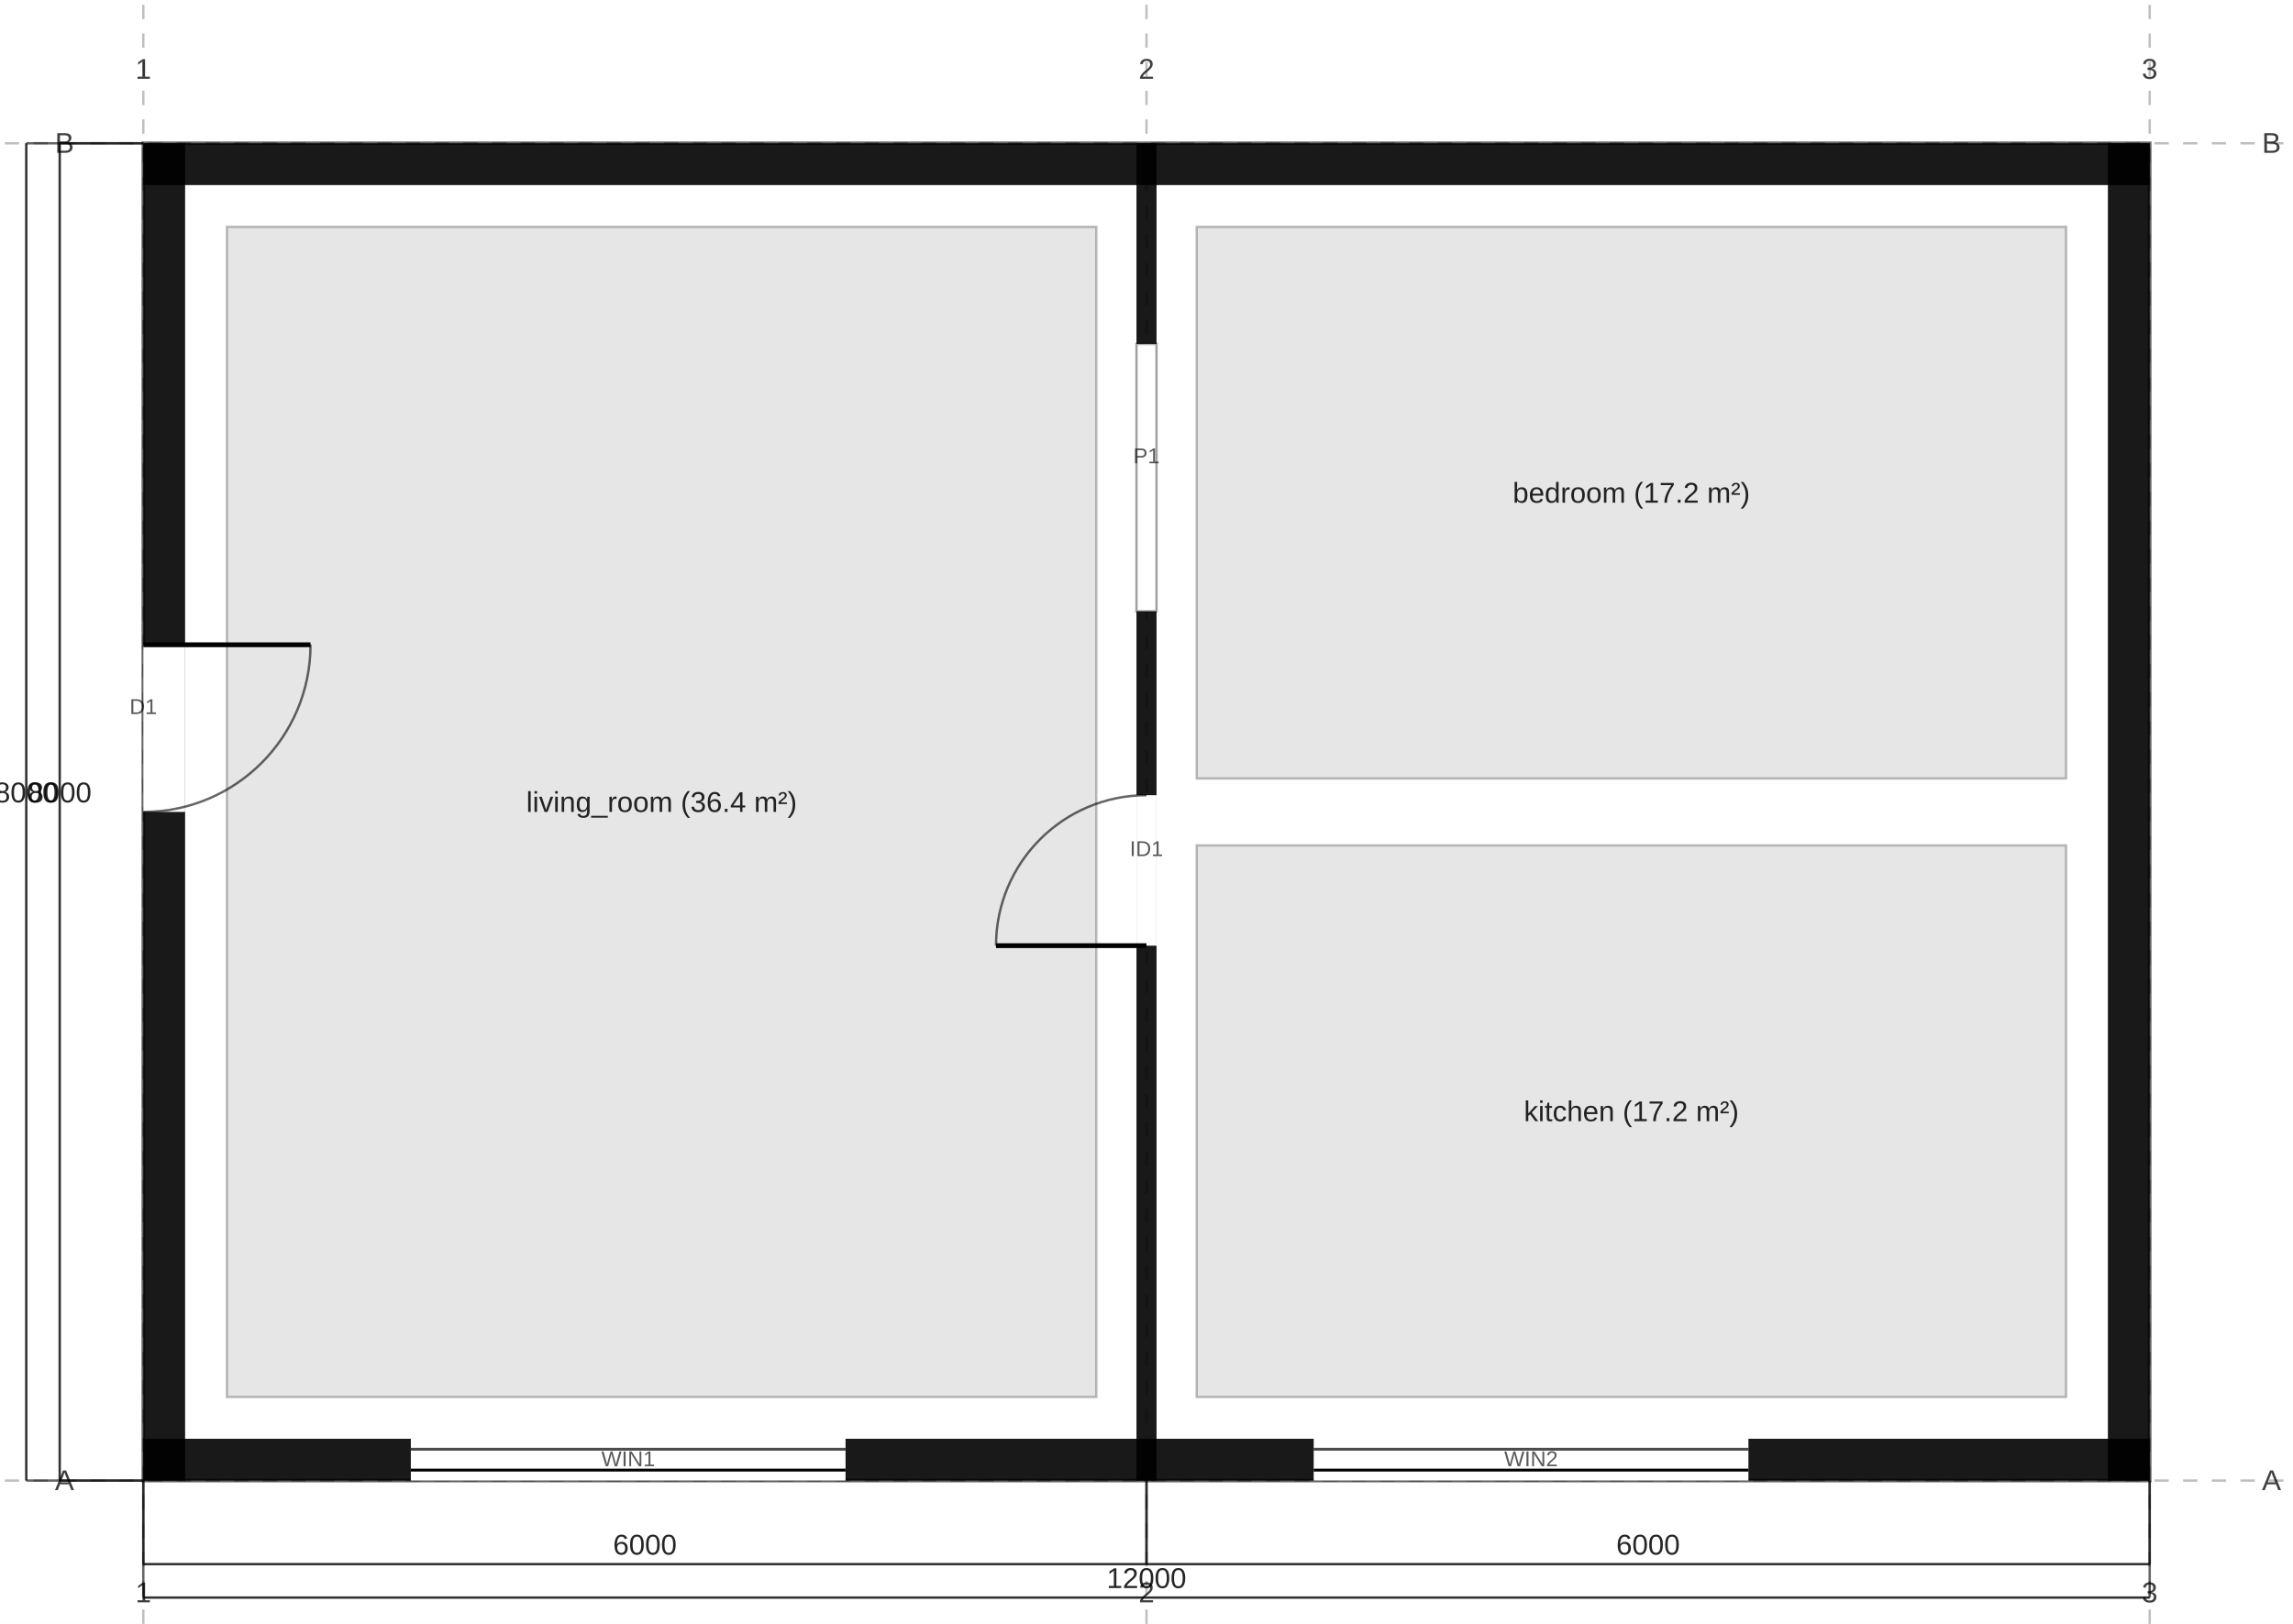
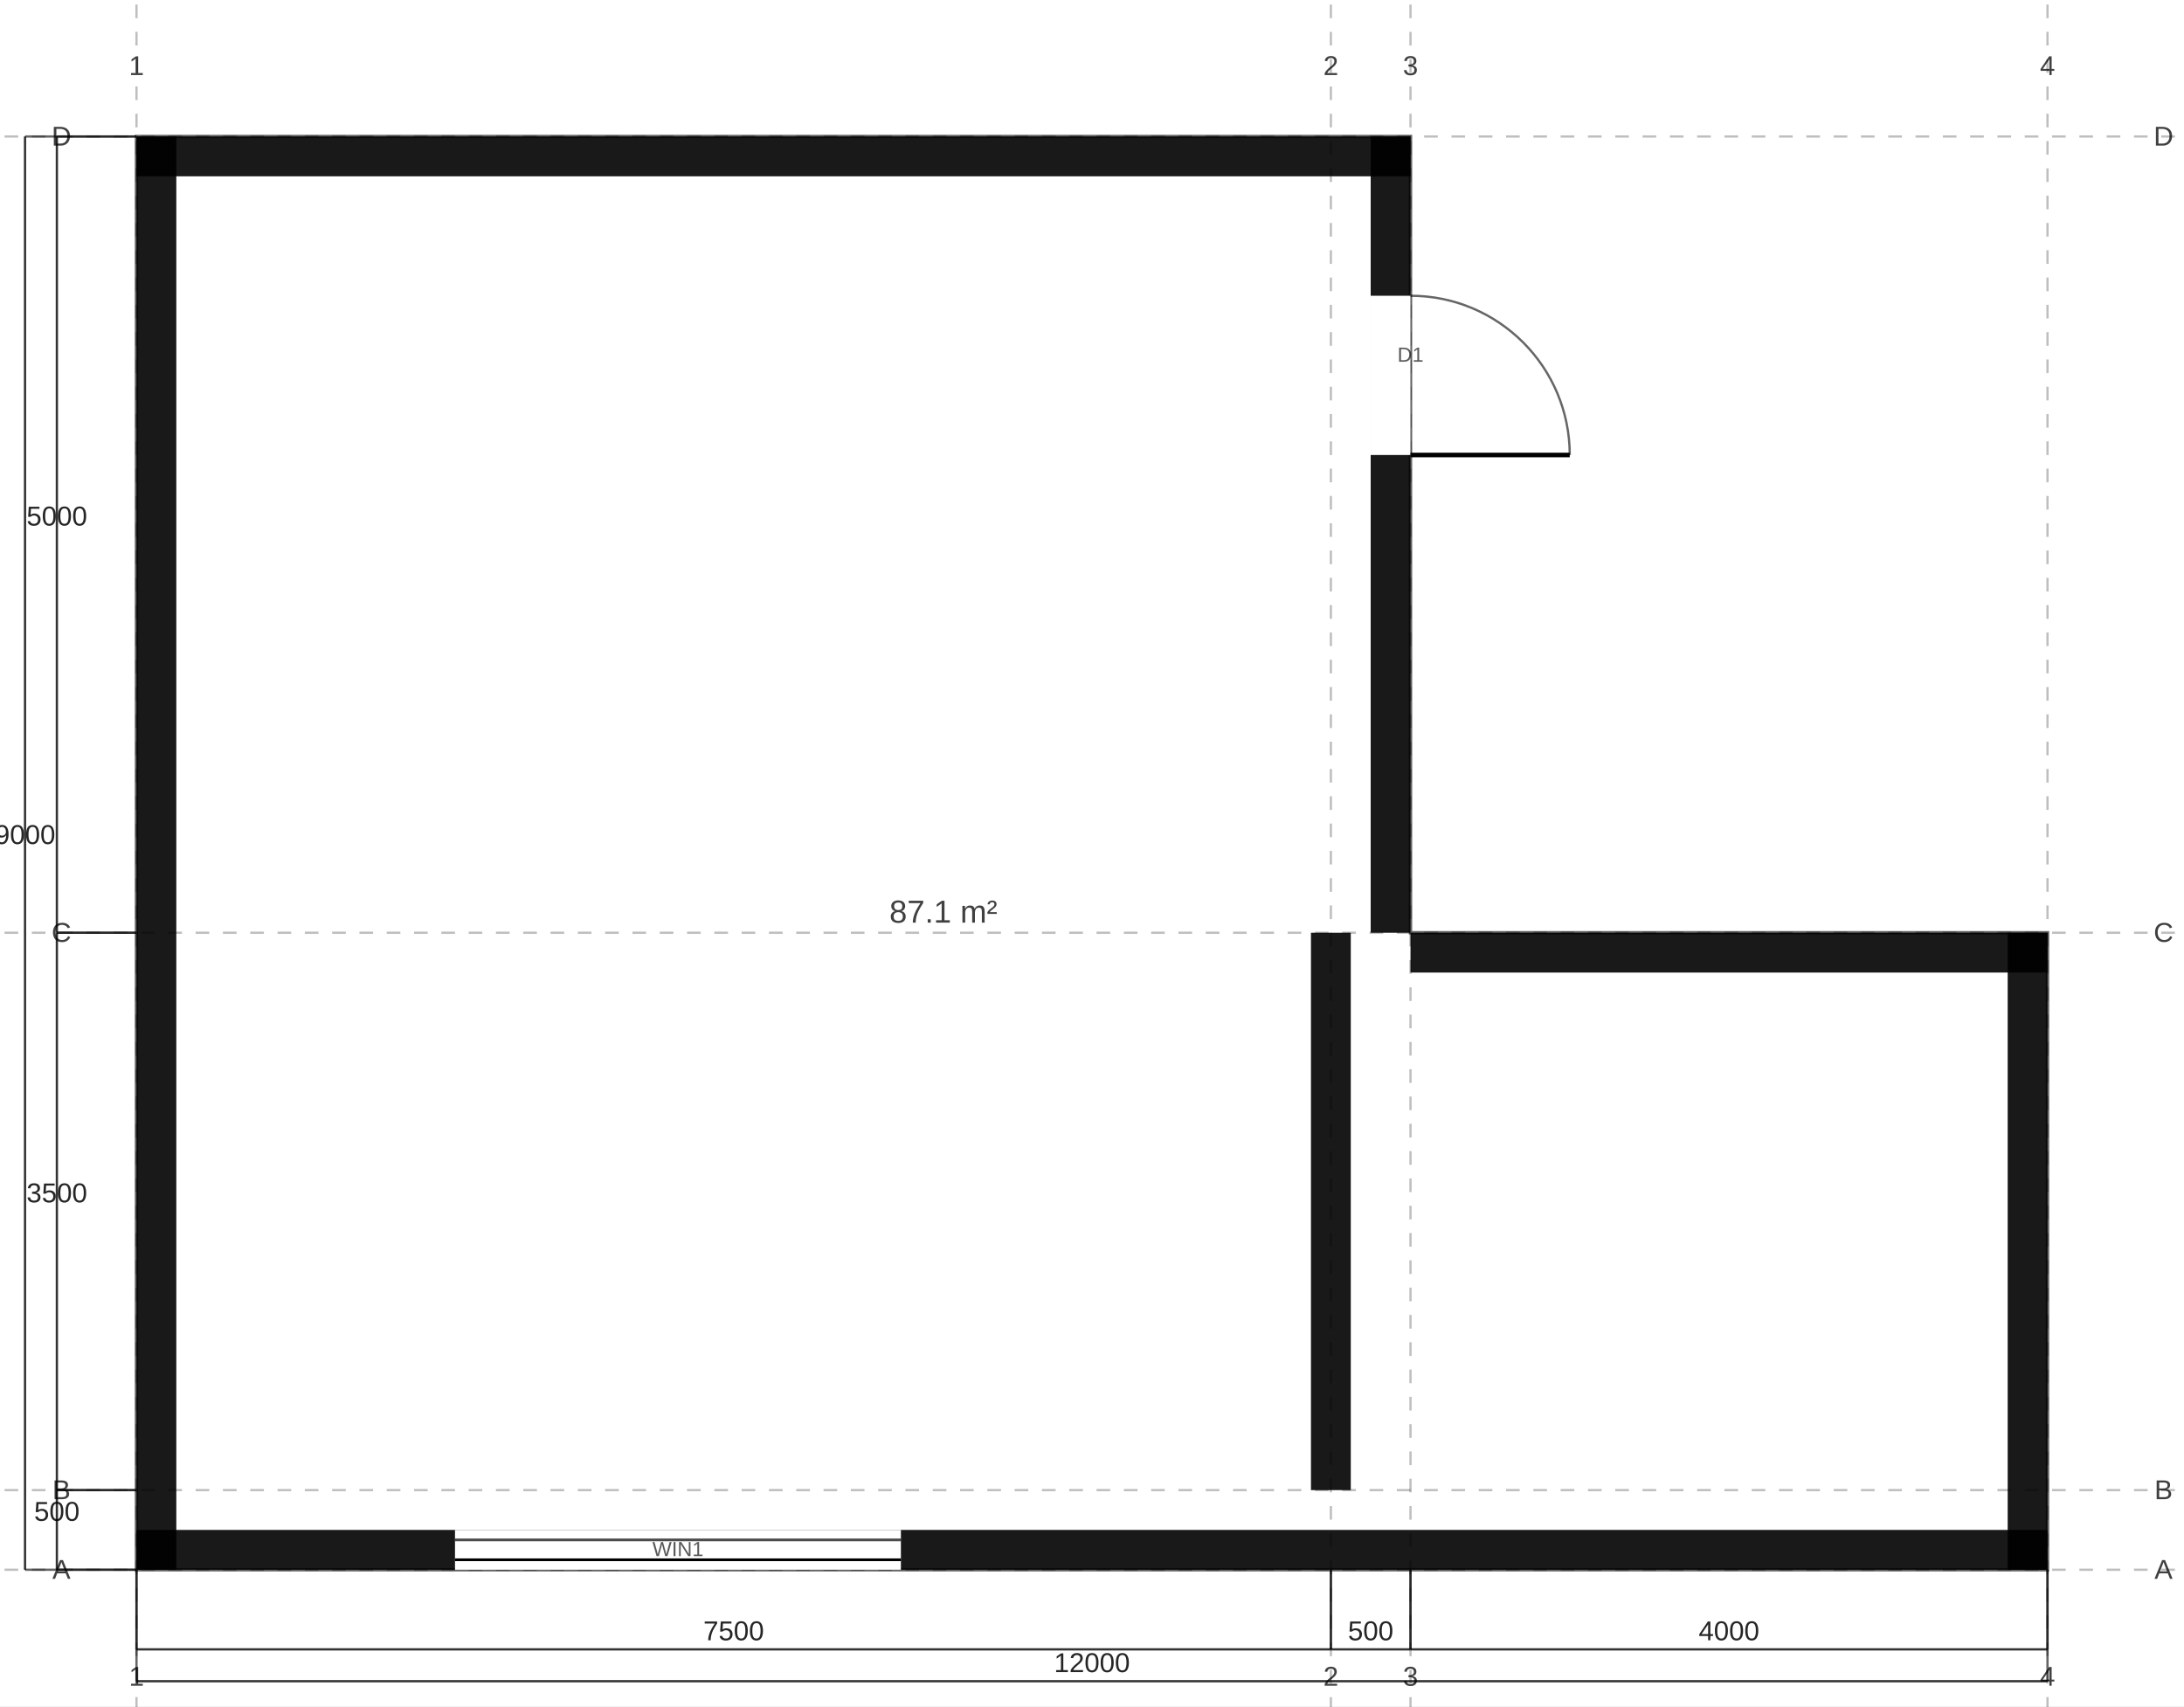
- <svg xmlns="http://www.w3.org/2000/svg" width="960" height="680" viewBox="0 0 960 680">
+ <svg xmlns="http://www.w3.org/2000/svg" width="960" height="750" viewBox="0 0 960 750">
  <rect x="0" y="0" width="100%" height="100%" fill="white" />
-   <line x1="60.00" y1="620.00" x2="60.00" y2="655.00" stroke="black" stroke-width="1" opacity="0.6" />
-   <line x1="480.00" y1="620.00" x2="480.00" y2="655.00" stroke="black" stroke-width="1" opacity="0.6" />
-   <line x1="60.00" y1="655.00" x2="480.00" y2="655.00" stroke="black" stroke-width="1" opacity="0.8" />
-   <text x="270.00" y="651.00" text-anchor="middle" font-family="Arial" font-size="12" opacity="0.85">6000</text>
-   <line x1="480.00" y1="620.00" x2="480.00" y2="655.00" stroke="black" stroke-width="1" opacity="0.6" />
-   <line x1="900.00" y1="620.00" x2="900.00" y2="655.00" stroke="black" stroke-width="1" opacity="0.6" />
-   <line x1="480.00" y1="655.00" x2="900.00" y2="655.00" stroke="black" stroke-width="1" opacity="0.8" />
-   <text x="690.00" y="651.00" text-anchor="middle" font-family="Arial" font-size="12" opacity="0.85">6000</text>
-   <line x1="60.00" y1="620.00" x2="25.00" y2="620.00" stroke="black" stroke-width="1" opacity="0.6" />
+   <line x1="60.00" y1="690.00" x2="60.00" y2="725.00" stroke="black" stroke-width="1" opacity="0.6" />
+   <line x1="585.00" y1="690.00" x2="585.00" y2="725.00" stroke="black" stroke-width="1" opacity="0.6" />
+   <line x1="60.00" y1="725.00" x2="585.00" y2="725.00" stroke="black" stroke-width="1" opacity="0.8" />
+   <text x="322.50" y="721.00" text-anchor="middle" font-family="Arial" font-size="12" opacity="0.85">7500</text>
+   <line x1="585.00" y1="690.00" x2="585.00" y2="725.00" stroke="black" stroke-width="1" opacity="0.6" />
+   <line x1="620.00" y1="690.00" x2="620.00" y2="725.00" stroke="black" stroke-width="1" opacity="0.6" />
+   <line x1="585.00" y1="725.00" x2="620.00" y2="725.00" stroke="black" stroke-width="1" opacity="0.8" />
+   <text x="602.50" y="721.00" text-anchor="middle" font-family="Arial" font-size="12" opacity="0.85">500</text>
+   <line x1="620.00" y1="690.00" x2="620.00" y2="725.00" stroke="black" stroke-width="1" opacity="0.6" />
+   <line x1="900.00" y1="690.00" x2="900.00" y2="725.00" stroke="black" stroke-width="1" opacity="0.6" />
+   <line x1="620.00" y1="725.00" x2="900.00" y2="725.00" stroke="black" stroke-width="1" opacity="0.8" />
+   <text x="760.00" y="721.00" text-anchor="middle" font-family="Arial" font-size="12" opacity="0.85">4000</text>
+   <line x1="60.00" y1="690.00" x2="25.00" y2="690.00" stroke="black" stroke-width="1" opacity="0.6" />
+   <line x1="60.00" y1="655.00" x2="25.00" y2="655.00" stroke="black" stroke-width="1" opacity="0.6" />
+   <line x1="25.00" y1="690.00" x2="25.00" y2="655.00" stroke="black" stroke-width="1" opacity="0.8" />
+   <text x="25.00" y="668.50" text-anchor="middle" font-family="Arial" font-size="12" opacity="0.85">500</text>
+   <line x1="60.00" y1="655.00" x2="25.00" y2="655.00" stroke="black" stroke-width="1" opacity="0.6" />
+   <line x1="60.00" y1="410.00" x2="25.00" y2="410.00" stroke="black" stroke-width="1" opacity="0.6" />
+   <line x1="25.00" y1="655.00" x2="25.00" y2="410.00" stroke="black" stroke-width="1" opacity="0.8" />
+   <text x="25.00" y="528.50" text-anchor="middle" font-family="Arial" font-size="12" opacity="0.85">3500</text>
+   <line x1="60.00" y1="410.00" x2="25.00" y2="410.00" stroke="black" stroke-width="1" opacity="0.6" />
  <line x1="60.00" y1="60.00" x2="25.00" y2="60.00" stroke="black" stroke-width="1" opacity="0.6" />
-   <line x1="25.00" y1="620.00" x2="25.00" y2="60.00" stroke="black" stroke-width="1" opacity="0.8" />
-   <text x="25.00" y="336.00" text-anchor="middle" font-family="Arial" font-size="12" opacity="0.85">8000</text>
-   <line x1="60.00" y1="-10.00" x2="60.00" y2="690.00" stroke="black" stroke-width="1" opacity="0.25" stroke-dasharray="6,6" />
+   <line x1="25.00" y1="410.00" x2="25.00" y2="60.00" stroke="black" stroke-width="1" opacity="0.8" />
+   <text x="25.00" y="231.00" text-anchor="middle" font-family="Arial" font-size="12" opacity="0.85">5000</text>
+   <line x1="60.00" y1="-10.00" x2="60.00" y2="760.00" stroke="black" stroke-width="1" opacity="0.25" stroke-dasharray="6,6" />
  <text x="60.00" y="33.00" text-anchor="middle" font-family="Arial" font-size="12" opacity="0.75">1</text>
-   <text x="60.00" y="671.00" text-anchor="middle" font-family="Arial" font-size="12" opacity="0.75">1</text>
-   <line x1="480.00" y1="-10.00" x2="480.00" y2="690.00" stroke="black" stroke-width="1" opacity="0.25" stroke-dasharray="6,6" />
-   <text x="480.00" y="33.00" text-anchor="middle" font-family="Arial" font-size="12" opacity="0.75">2</text>
-   <text x="480.00" y="671.00" text-anchor="middle" font-family="Arial" font-size="12" opacity="0.75">2</text>
-   <line x1="900.00" y1="-10.00" x2="900.00" y2="690.00" stroke="black" stroke-width="1" opacity="0.25" stroke-dasharray="6,6" />
-   <text x="900.00" y="33.00" text-anchor="middle" font-family="Arial" font-size="12" opacity="0.75">3</text>
-   <text x="900.00" y="671.00" text-anchor="middle" font-family="Arial" font-size="12" opacity="0.75">3</text>
-   <line x1="-10.00" y1="620.00" x2="970.00" y2="620.00" stroke="black" stroke-width="1" opacity="0.25" stroke-dasharray="6,6" />
-   <text x="27.00" y="624.00" text-anchor="middle" font-family="Arial" font-size="12" opacity="0.75">A</text>
-   <text x="951.00" y="624.00" text-anchor="middle" font-family="Arial" font-size="12" opacity="0.75">A</text>
+   <text x="60.00" y="741.00" text-anchor="middle" font-family="Arial" font-size="12" opacity="0.75">1</text>
+   <line x1="585.00" y1="-10.00" x2="585.00" y2="760.00" stroke="black" stroke-width="1" opacity="0.25" stroke-dasharray="6,6" />
+   <text x="585.00" y="33.00" text-anchor="middle" font-family="Arial" font-size="12" opacity="0.75">2</text>
+   <text x="585.00" y="741.00" text-anchor="middle" font-family="Arial" font-size="12" opacity="0.75">2</text>
+   <line x1="620.00" y1="-10.00" x2="620.00" y2="760.00" stroke="black" stroke-width="1" opacity="0.25" stroke-dasharray="6,6" />
+   <text x="620.00" y="33.00" text-anchor="middle" font-family="Arial" font-size="12" opacity="0.75">3</text>
+   <text x="620.00" y="741.00" text-anchor="middle" font-family="Arial" font-size="12" opacity="0.75">3</text>
+   <line x1="900.00" y1="-10.00" x2="900.00" y2="760.00" stroke="black" stroke-width="1" opacity="0.25" stroke-dasharray="6,6" />
+   <text x="900.00" y="33.00" text-anchor="middle" font-family="Arial" font-size="12" opacity="0.75">4</text>
+   <text x="900.00" y="741.00" text-anchor="middle" font-family="Arial" font-size="12" opacity="0.75">4</text>
+   <line x1="-10.00" y1="690.00" x2="970.00" y2="690.00" stroke="black" stroke-width="1" opacity="0.25" stroke-dasharray="6,6" />
+   <text x="27.00" y="694.00" text-anchor="middle" font-family="Arial" font-size="12" opacity="0.75">A</text>
+   <text x="951.00" y="694.00" text-anchor="middle" font-family="Arial" font-size="12" opacity="0.75">A</text>
+   <line x1="-10.00" y1="655.00" x2="970.00" y2="655.00" stroke="black" stroke-width="1" opacity="0.25" stroke-dasharray="6,6" />
+   <text x="27.00" y="659.00" text-anchor="middle" font-family="Arial" font-size="12" opacity="0.75">B</text>
+   <text x="951.00" y="659.00" text-anchor="middle" font-family="Arial" font-size="12" opacity="0.75">B</text>
+   <line x1="-10.00" y1="410.00" x2="970.00" y2="410.00" stroke="black" stroke-width="1" opacity="0.25" stroke-dasharray="6,6" />
+   <text x="27.00" y="414.00" text-anchor="middle" font-family="Arial" font-size="12" opacity="0.75">C</text>
+   <text x="951.00" y="414.00" text-anchor="middle" font-family="Arial" font-size="12" opacity="0.75">C</text>
  <line x1="-10.00" y1="60.00" x2="970.00" y2="60.00" stroke="black" stroke-width="1" opacity="0.25" stroke-dasharray="6,6" />
-   <text x="27.00" y="64.00" text-anchor="middle" font-family="Arial" font-size="12" opacity="0.75">B</text>
-   <text x="951.00" y="64.00" text-anchor="middle" font-family="Arial" font-size="12" opacity="0.75">B</text>
-   <line x1="60.00" y1="620.00" x2="60.00" y2="669.00" stroke="black" stroke-width="1" opacity="0.6" />
-   <line x1="900.00" y1="620.00" x2="900.00" y2="669.00" stroke="black" stroke-width="1" opacity="0.6" />
-   <line x1="60.00" y1="669.00" x2="900.00" y2="669.00" stroke="black" stroke-width="1" opacity="0.8" />
-   <text x="480.00" y="665.00" text-anchor="middle" font-family="Arial" font-size="12" opacity="0.85">12000</text>
-   <line x1="60.00" y1="620.00" x2="11.00" y2="620.00" stroke="black" stroke-width="1" opacity="0.6" />
+   <text x="27.00" y="64.00" text-anchor="middle" font-family="Arial" font-size="12" opacity="0.75">D</text>
+   <text x="951.00" y="64.00" text-anchor="middle" font-family="Arial" font-size="12" opacity="0.75">D</text>
+   <line x1="60.00" y1="690.00" x2="60.00" y2="739.00" stroke="black" stroke-width="1" opacity="0.6" />
+   <line x1="900.00" y1="690.00" x2="900.00" y2="739.00" stroke="black" stroke-width="1" opacity="0.6" />
+   <line x1="60.00" y1="739.00" x2="900.00" y2="739.00" stroke="black" stroke-width="1" opacity="0.8" />
+   <text x="480.00" y="735.00" text-anchor="middle" font-family="Arial" font-size="12" opacity="0.85">12000</text>
+   <line x1="60.00" y1="690.00" x2="11.00" y2="690.00" stroke="black" stroke-width="1" opacity="0.6" />
  <line x1="60.00" y1="60.00" x2="11.00" y2="60.00" stroke="black" stroke-width="1" opacity="0.6" />
-   <line x1="11.00" y1="620.00" x2="11.00" y2="60.00" stroke="black" stroke-width="1" opacity="0.8" />
-   <text x="11.00" y="336.00" text-anchor="middle" font-family="Arial" font-size="12" opacity="0.85">8000</text>
-   <path d="M 95.000 585.000 L 459.000 585.000 L 459.000 95.000 L 95.000 95.000 Z" fill="black" fill-opacity="0.10" stroke="rgba(0,0,0,0.25)" stroke-width="1" />
-   <text x="277.00" y="340.00" text-anchor="middle" font-family="Arial" font-size="12" opacity="0.85">living_room (36.4 m²)</text>
-   <path d="M 501.000 585.000 L 865.000 585.000 L 865.000 354.000 L 501.000 354.000 Z" fill="black" fill-opacity="0.10" stroke="rgba(0,0,0,0.25)" stroke-width="1" />
-   <text x="683.00" y="469.50" text-anchor="middle" font-family="Arial" font-size="12" opacity="0.85">kitchen (17.2 m²)</text>
-   <path d="M 501.000 326.000 L 865.000 326.000 L 865.000 95.000 L 501.000 95.000 Z" fill="black" fill-opacity="0.10" stroke="rgba(0,0,0,0.25)" stroke-width="1" />
-   <text x="683.00" y="210.50" text-anchor="middle" font-family="Arial" font-size="12" opacity="0.85">bedroom (17.2 m²)</text>
-   <path d="M 60.000 620.000 L 900.000 620.000 L 900.000 60.000 L 60.000 60.000 Z" fill="none" stroke="black" stroke-width="1.5" opacity="0.6" />
-   <path d="M 60.000 620.000 L 900.000 620.000 L 900.000 602.500 L 60.000 602.500 Z" fill="black" fill-opacity="0.90" />
-   <path d="M 900.000 620.000 L 900.000 60.000 L 882.500 60.000 L 882.500 620.000 Z" fill="black" fill-opacity="0.90" />
-   <path d="M 900.000 60.000 L 60.000 60.000 L 60.000 77.500 L 900.000 77.500 Z" fill="black" fill-opacity="0.90" />
-   <path d="M 60.000 60.000 L 60.000 620.000 L 77.500 620.000 L 77.500 60.000 Z" fill="black" fill-opacity="0.90" />
-   <path d="M 475.800 620.000 L 475.800 60.000 L 484.200 60.000 L 484.200 620.000 Z" fill="black" fill-opacity="0.90" />
-   <path d="M 172.000 620.000 L 354.000 620.000 L 354.000 602.500 L 172.000 602.500 Z" fill="white" />
-   <line x1="172.00" y1="615.62" x2="354.00" y2="615.62" stroke="black" stroke-width="1.2" />
-   <line x1="172.00" y1="606.88" x2="354.00" y2="606.88" stroke="black" stroke-width="1.2" opacity="0.7" />
-   <text x="263.00" y="614.00" text-anchor="middle" font-family="Arial" font-size="9" opacity="0.65">WIN1</text>
-   <path d="M 550.000 620.000 L 732.000 620.000 L 732.000 602.500 L 550.000 602.500 Z" fill="white" />
-   <line x1="550.00" y1="615.62" x2="732.00" y2="615.62" stroke="black" stroke-width="1.2" />
-   <line x1="550.00" y1="606.88" x2="732.00" y2="606.88" stroke="black" stroke-width="1.2" opacity="0.7" />
-   <text x="641.00" y="614.00" text-anchor="middle" font-family="Arial" font-size="9" opacity="0.65">WIN2</text>
-   <path d="M 60.000 270.000 L 60.000 340.000 L 77.500 340.000 L 77.500 270.000 Z" fill="white" />
-   <line x1="60.00" y1="270.00" x2="130.00" y2="270.00" stroke="black" stroke-width="2" />
-   <path d="M 60.00 340.00 A 70.00 70.00 0 0 0 130.00 270.00" fill="none" stroke="black" stroke-width="1" opacity="0.6" />
-   <text x="60.00" y="299.00" text-anchor="middle" font-family="Arial" font-size="9" opacity="0.65">D1</text>
-   <path d="M 475.800 396.000 L 475.800 333.000 L 484.200 333.000 L 484.200 396.000 Z" fill="white" />
-   <line x1="480.00" y1="396.00" x2="417.00" y2="396.00" stroke="black" stroke-width="2" />
-   <path d="M 480.00 333.00 A 63.00 63.00 0 0 0 417.00 396.00" fill="none" stroke="black" stroke-width="1" opacity="0.6" />
-   <text x="480.00" y="358.50" text-anchor="middle" font-family="Arial" font-size="9" opacity="0.65">ID1</text>
-   <path d="M 475.800 256.000 L 475.800 144.000 L 484.200 144.000 L 484.200 256.000 Z" fill="white" />
-   <path d="M 475.800 256.000 L 475.800 144.000 L 484.200 144.000 L 484.200 256.000 Z" fill="none" stroke="black" stroke-width="1" opacity="0.35" />
-   <text x="480.00" y="194.00" text-anchor="middle" font-family="Arial" font-size="9" opacity="0.65">P1</text>
+   <line x1="11.00" y1="690.00" x2="11.00" y2="60.00" stroke="black" stroke-width="1" opacity="0.8" />
+   <text x="11.00" y="371.00" text-anchor="middle" font-family="Arial" font-size="12" opacity="0.85">9000</text>
+   <text x="414.67" y="405.56" text-anchor="middle" font-family="Arial" font-size="14" opacity="0.75">87.1 m²</text>
+   <path d="M 60.000 690.000 L 900.000 690.000 L 900.000 410.000 L 620.000 410.000 L 620.000 60.000 L 60.000 60.000 L 60.000 690.000 Z" fill="none" stroke="black" stroke-width="1.5" opacity="0.6" />
+   <path d="M 60.000 690.000 L 900.000 690.000 L 900.000 672.500 L 60.000 672.500 Z" fill="black" fill-opacity="0.90" />
+   <path d="M 900.000 690.000 L 900.000 410.000 L 882.500 410.000 L 882.500 690.000 Z" fill="black" fill-opacity="0.90" />
+   <path d="M 900.000 410.000 L 620.000 410.000 L 620.000 427.500 L 900.000 427.500 Z" fill="black" fill-opacity="0.90" />
+   <path d="M 620.000 410.000 L 620.000 60.000 L 602.500 60.000 L 602.500 410.000 Z" fill="black" fill-opacity="0.90" />
+   <path d="M 620.000 60.000 L 60.000 60.000 L 60.000 77.500 L 620.000 77.500 Z" fill="black" fill-opacity="0.90" />
+   <path d="M 60.000 60.000 L 60.000 690.000 L 77.500 690.000 L 77.500 60.000 Z" fill="black" fill-opacity="0.90" />
+   <path d="M 576.250 655.000 L 576.250 410.000 L 593.750 410.000 L 593.750 655.000 Z" fill="black" fill-opacity="0.90" />
+   <path d="M 200.000 690.000 L 396.000 690.000 L 396.000 672.500 L 200.000 672.500 Z" fill="white" />
+   <line x1="200.00" y1="685.62" x2="396.00" y2="685.62" stroke="black" stroke-width="1.2" />
+   <line x1="200.00" y1="676.88" x2="396.00" y2="676.88" stroke="black" stroke-width="1.2" opacity="0.7" />
+   <text x="298.00" y="684.00" text-anchor="middle" font-family="Arial" font-size="9" opacity="0.65">WIN1</text>
+   <path d="M 620.000 200.000 L 620.000 130.000 L 602.500 130.000 L 602.500 200.000 Z" fill="white" />
+   <line x1="620.00" y1="200.00" x2="690.00" y2="200.00" stroke="black" stroke-width="2" />
+   <path d="M 620.00 130.00 A 70.00 70.00 0 0 1 690.00 200.00" fill="none" stroke="black" stroke-width="1" opacity="0.6" />
+   <text x="620.00" y="159.00" text-anchor="middle" font-family="Arial" font-size="9" opacity="0.65">D1</text>
</svg>
